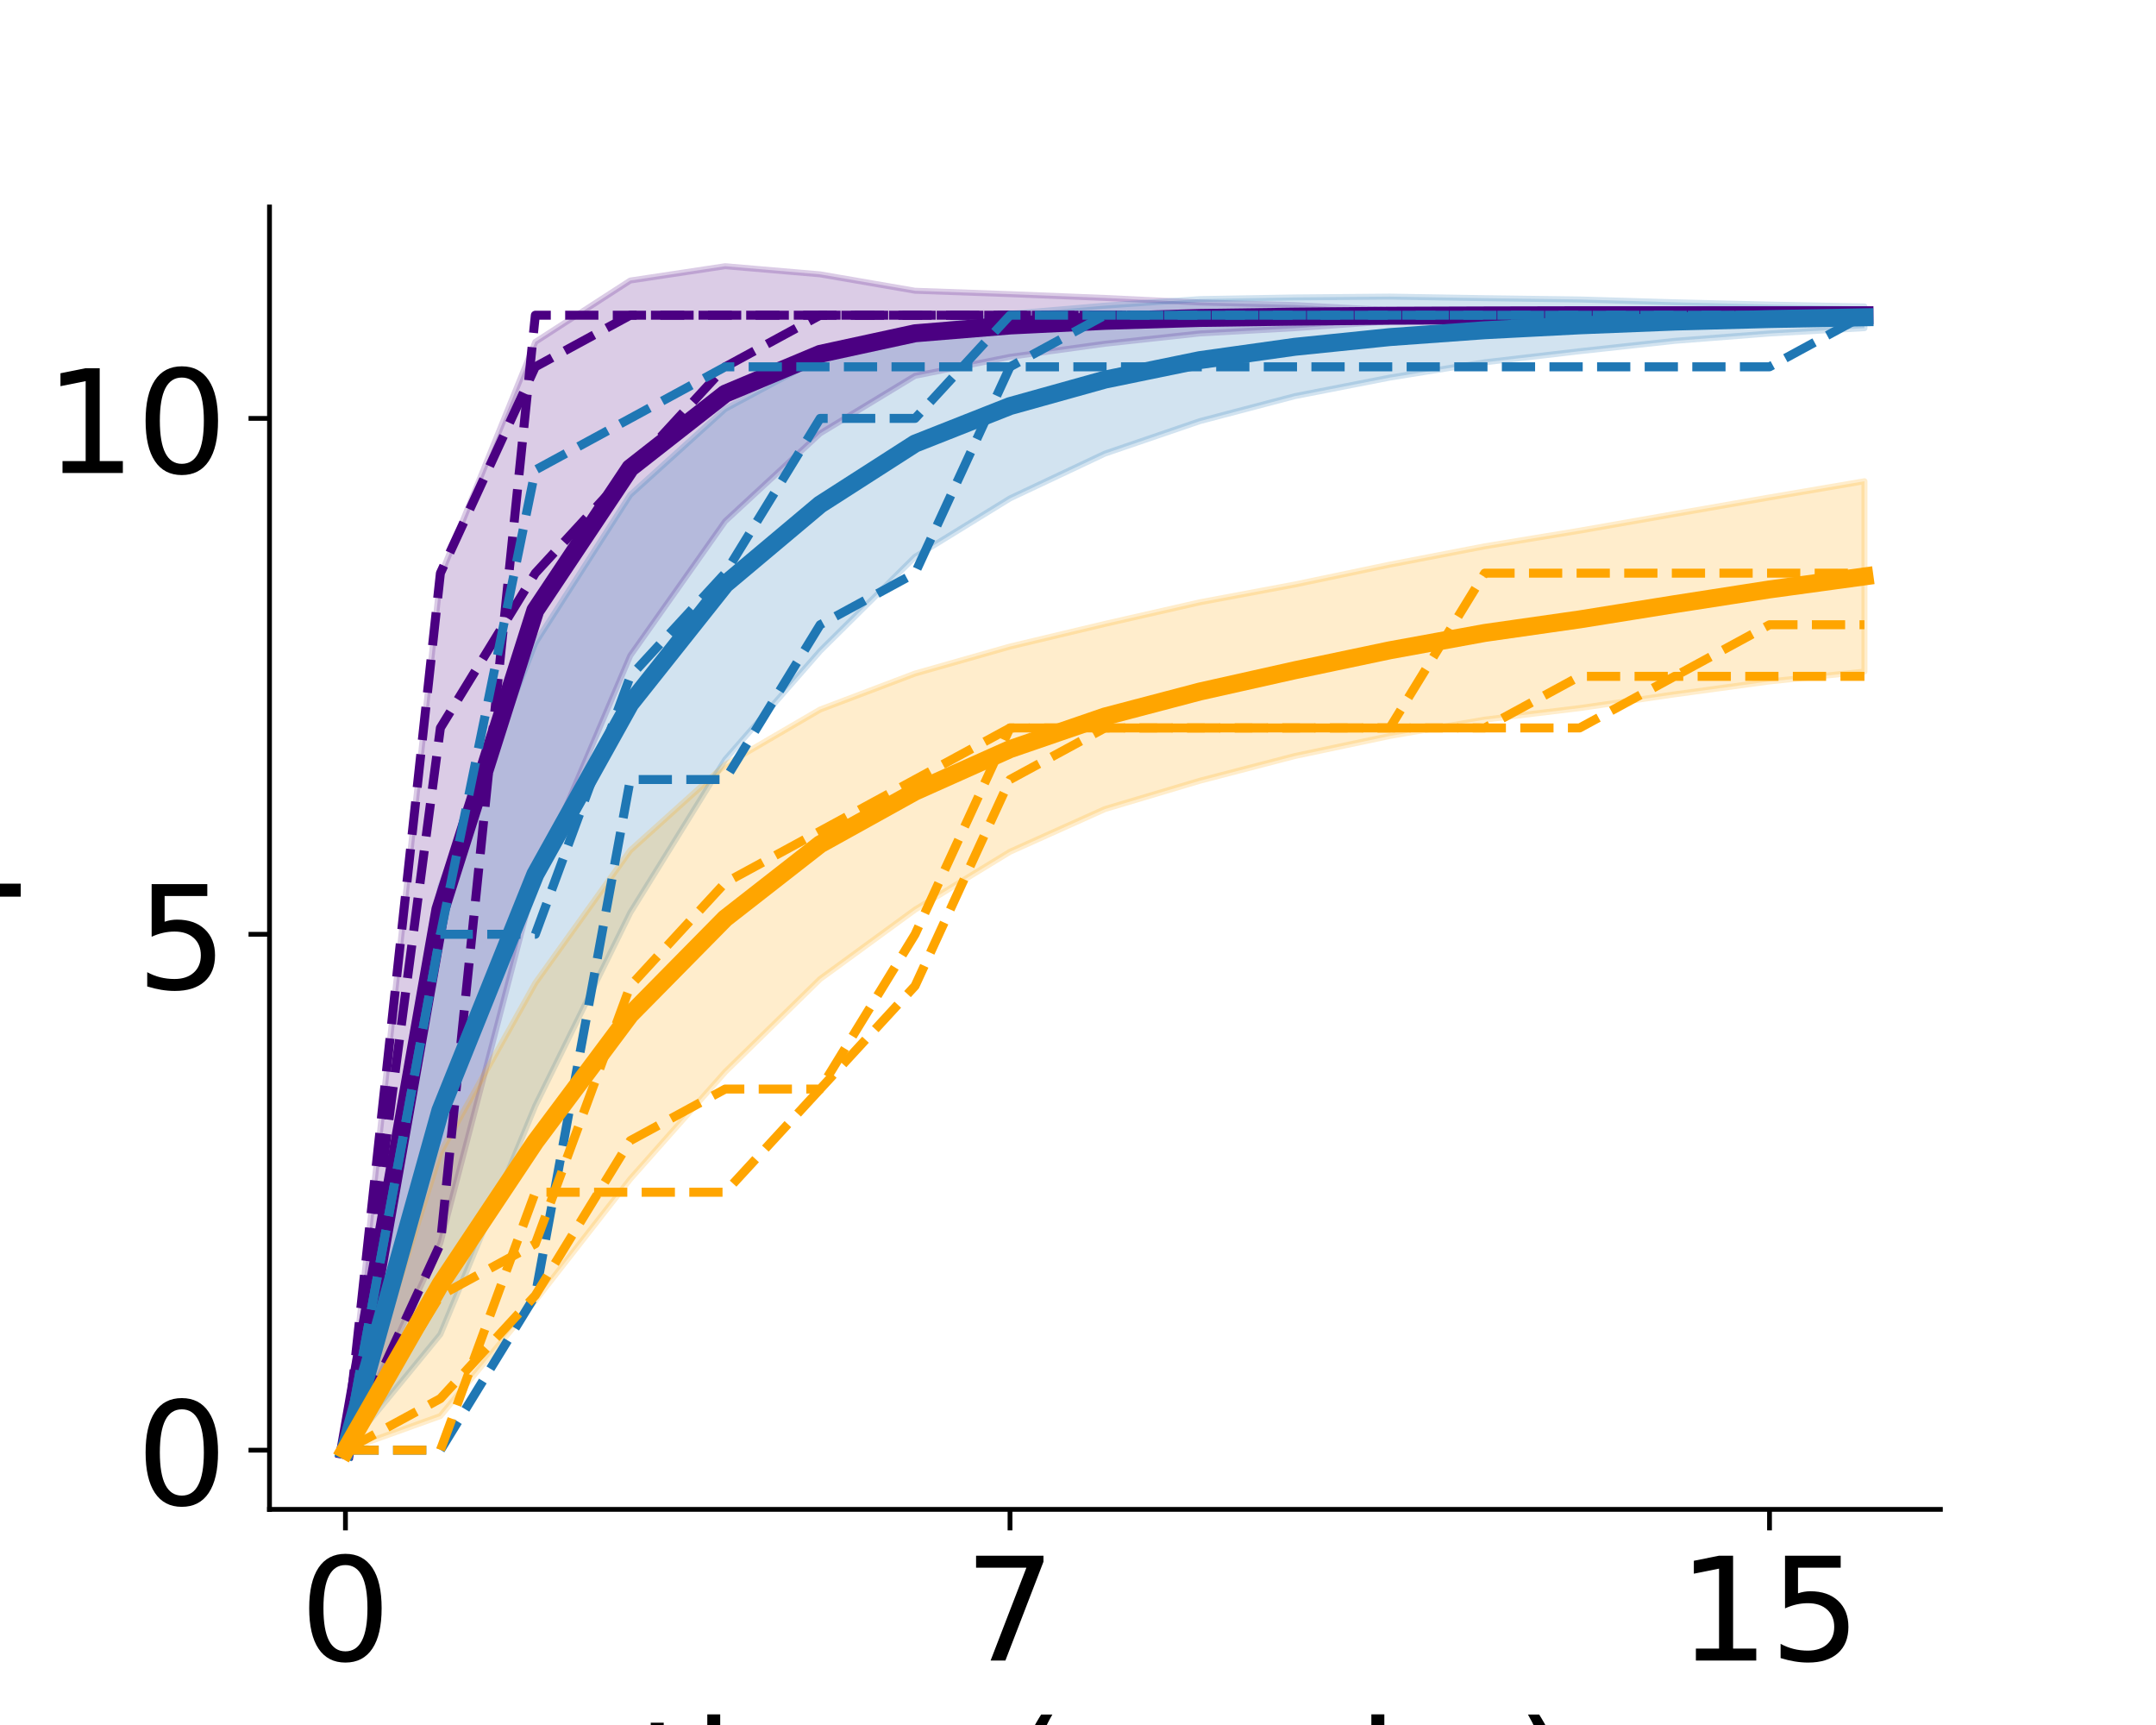
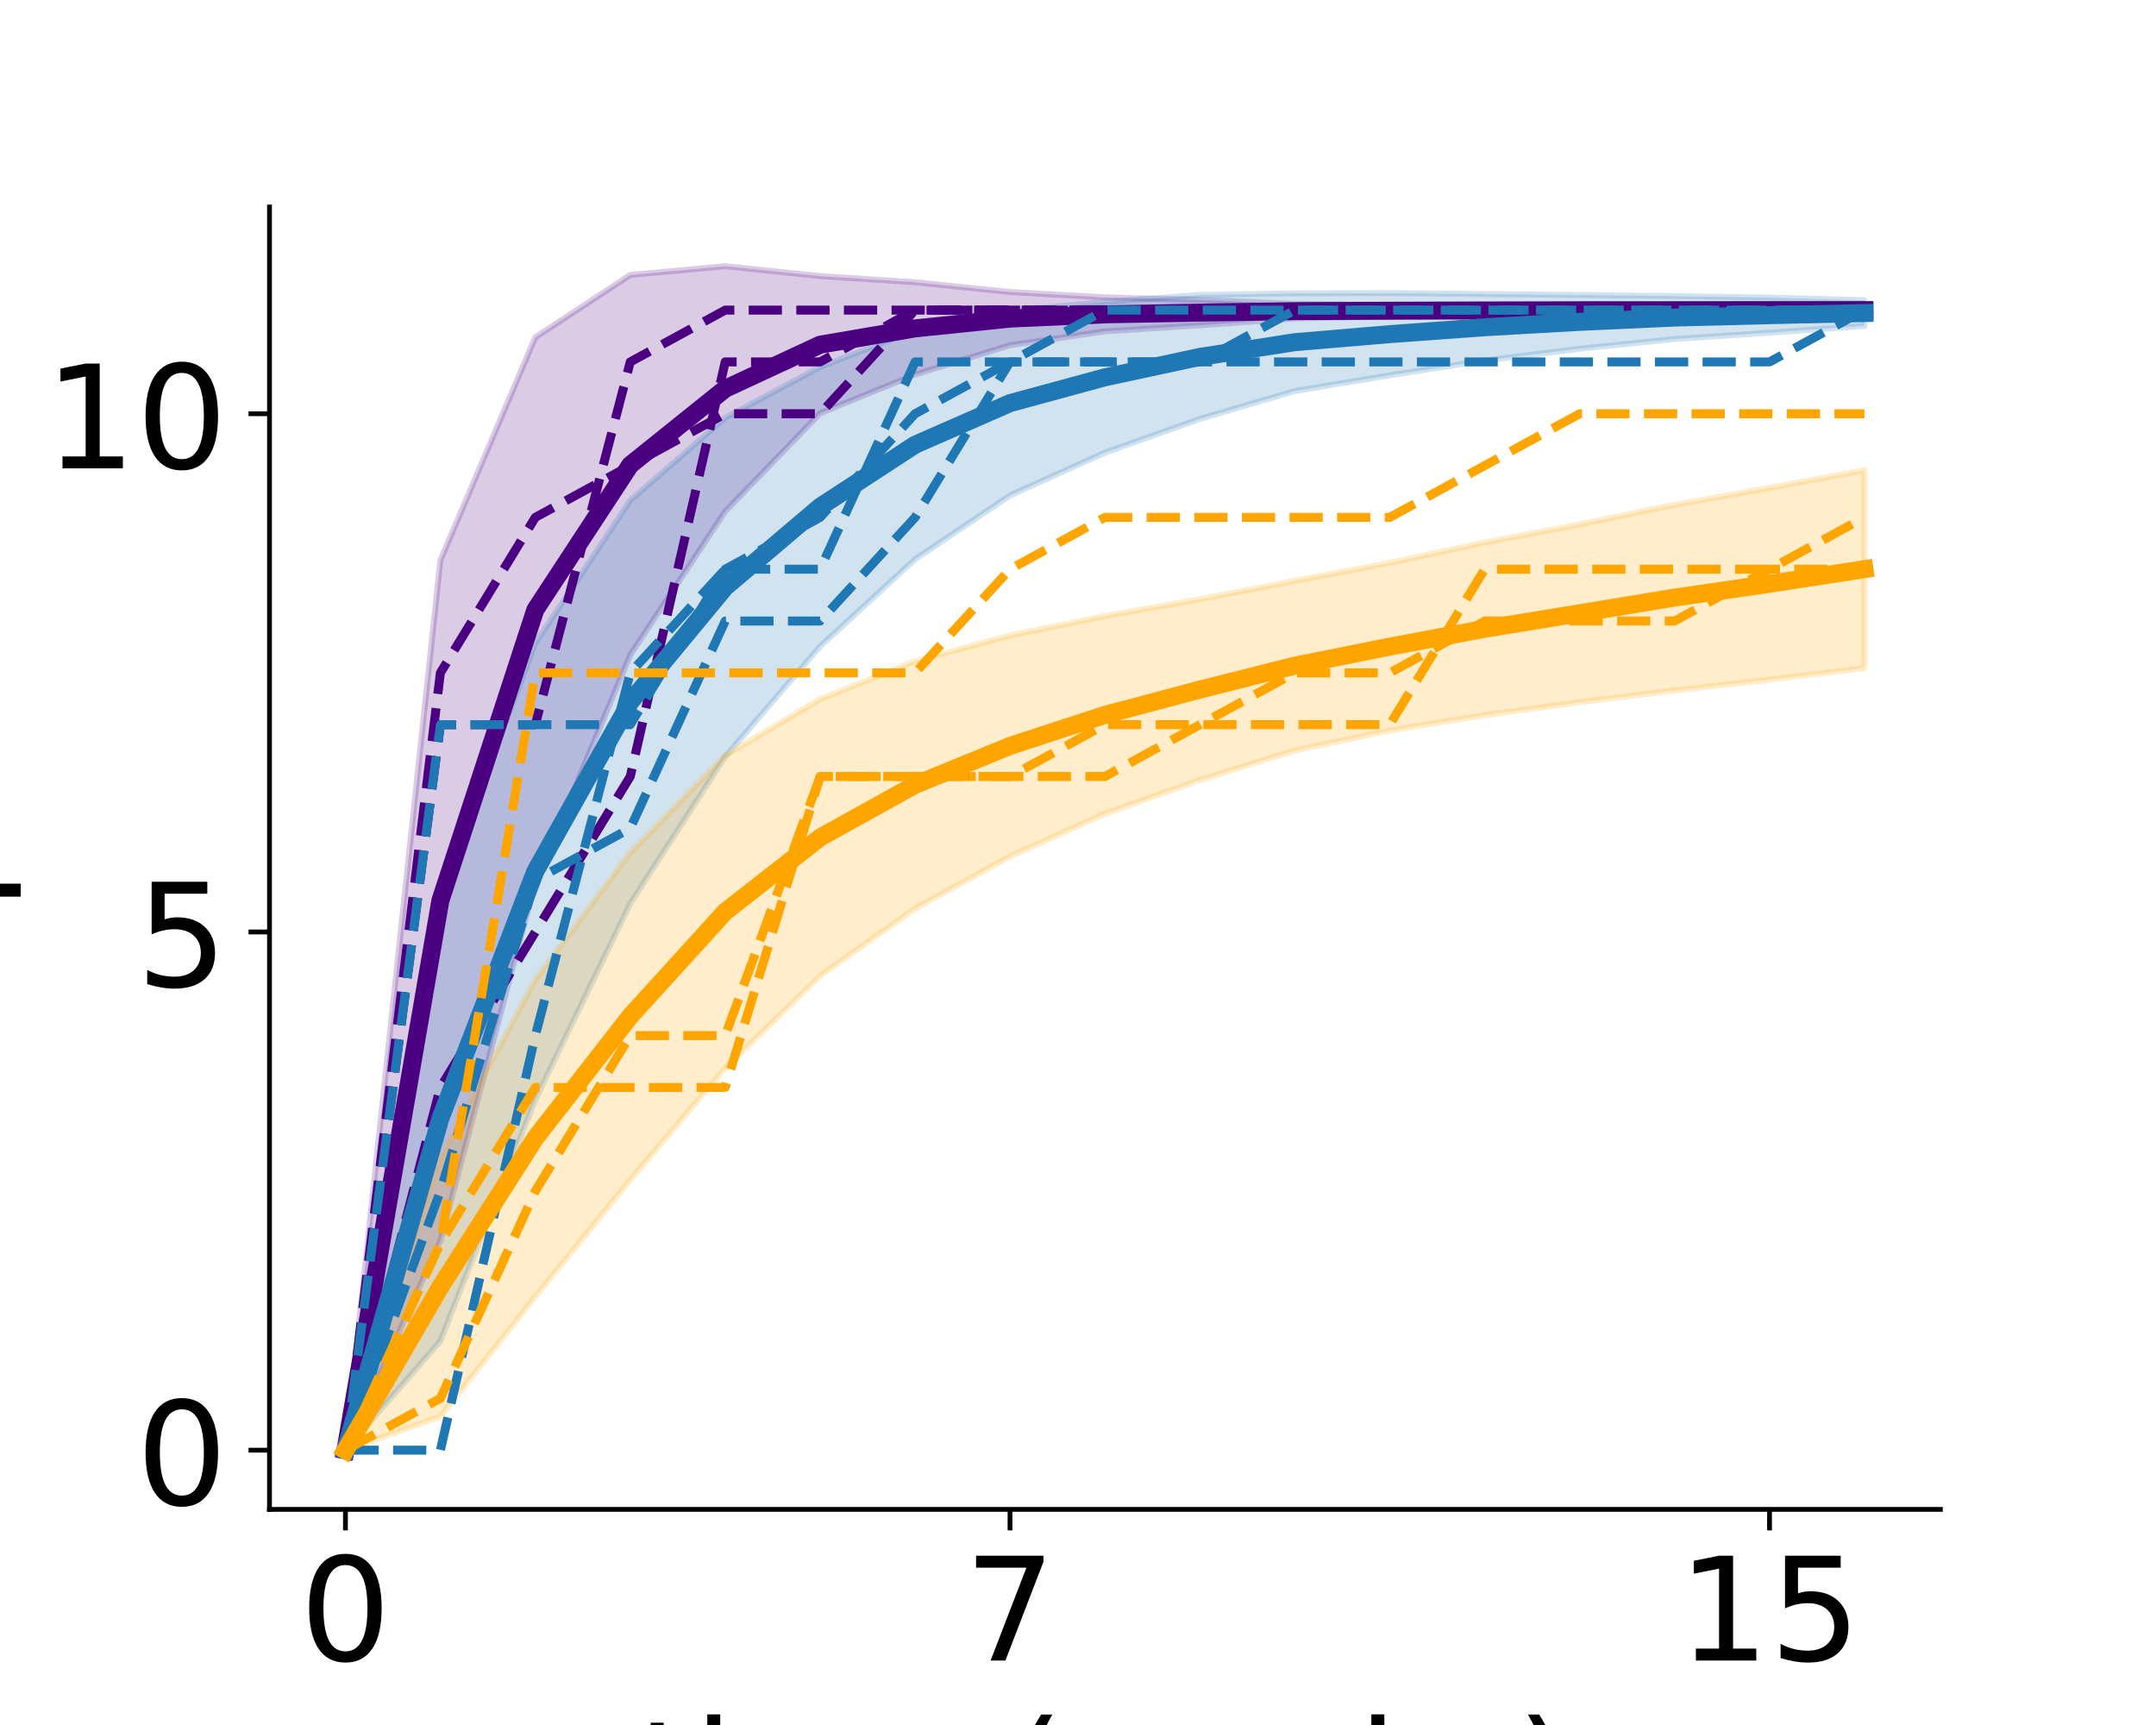
<svg xmlns="http://www.w3.org/2000/svg" xmlns:xlink="http://www.w3.org/1999/xlink" width="360pt" height="288pt" viewBox="0 0 360 288" version="1.1">
  <defs>
    <style type="text/css">*{stroke-linejoin: round; stroke-linecap: butt}</style>
  </defs>
  <g id="figure_1">
    <g id="patch_1">
      <path d="M 0 288  L 360 288  L 360 0  L 0 0  z " style="fill: #ffffff" />
    </g>
    <g id="axes_1">
      <g id="patch_2">
        <path d="M 45 252  L 324 252  L 324 34.56  L 45 34.56  z " style="fill: #ffffff" />
      </g>
      <g id="PolyCollection_1">
        <defs>
-           <path id="me8c3acb0f6" d="M 57.682 -45.884  L 57.682 -45.884  L 73.534 -80.457  L 89.386 -141.264  L 105.239 -178.537  L 121.091 -200.985  L 136.943 -215.643  L 152.795 -225.256  L 168.648 -228.422  L 184.5 -230.608  L 200.352 -232.328  L 216.205 -233.207  L 232.057 -234.345  L 247.909 -234.793  L 263.761 -235.371  L 279.614 -235.371  L 295.466 -235.371  L 311.318 -235.371  L 311.318 -235.371  L 311.318 -235.371  L 295.466 -235.371  L 279.614 -235.371  L 263.761 -235.371  L 247.909 -235.88  L 232.057 -236.224  L 216.205 -237.07  L 200.352 -237.501  L 184.5 -238.256  L 168.648 -238.892  L 152.795 -239.456  L 136.943 -242.196  L 121.091 -243.556  L 105.239 -241.164  L 89.386 -230.91  L 73.534 -191.823  L 57.682 -45.884  z " style="stroke: #4b0082; stroke-opacity: 0.2" />
+           <path id="m239638a003" d="M 57.682 -45.884  L 57.682 -45.884  L 73.534 -80.853  L 89.386 -140.708  L 105.239 -178.657  L 121.091 -202.631  L 136.943 -219.011  L 152.795 -225.471  L 168.648 -230.37  L 184.5 -232.684  L 200.352 -233.698  L 216.205 -234.843  L 232.057 -235.181  L 247.909 -235.445  L 263.761 -235.728  L 279.614 -235.823  L 295.466 -236.227  L 311.318 -236.227  L 311.318 -236.227  L 311.318 -236.227  L 295.466 -236.227  L 279.614 -236.597  L 263.761 -236.675  L 247.909 -236.888  L 232.057 -237.066  L 216.205 -237.266  L 200.352 -237.926  L 184.5 -238.352  L 168.648 -239.246  L 152.795 -240.875  L 136.943 -241.902  L 121.091 -243.556  L 105.239 -242.094  L 89.386 -231.678  L 73.534 -194.44  L 57.682 -45.884  z " style="stroke: #4b0082; stroke-opacity: 0.2" />
        </defs>
-         <g clip-path="url(#p6ff074e3c8)">
-           <use xlink:href="#me8c3acb0f6" x="0" y="288" style="fill: #4b0082; fill-opacity: 0.2; stroke: #4b0082; stroke-opacity: 0.2" />
+         <g clip-path="url(#pbe0caa7593)">
+           <use xlink:href="#m239638a003" x="0" y="288" style="fill: #4b0082; fill-opacity: 0.2; stroke: #4b0082; stroke-opacity: 0.2" />
        </g>
      </g>
      <g id="PolyCollection_2">
        <defs>
-           <path id="mf2c4186b69" d="M 57.682 -45.884  L 57.682 -45.884  L 73.534 -65.229  L 89.386 -103.398  L 105.239 -135.62  L 121.091 -161.184  L 136.943 -179.315  L 152.795 -195.036  L 168.648 -204.791  L 184.5 -212.27  L 200.352 -217.69  L 216.205 -221.859  L 232.057 -224.958  L 247.909 -227.511  L 263.761 -229.363  L 279.614 -231.09  L 295.466 -232.32  L 311.318 -233.212  L 311.318 -236.841  L 311.318 -236.841  L 295.466 -237.147  L 279.614 -237.533  L 263.761 -238.003  L 247.909 -238.218  L 232.057 -238.48  L 216.205 -238.341  L 200.352 -238.065  L 184.5 -236.973  L 168.648 -235.615  L 152.795 -232.847  L 136.943 -228.224  L 121.091 -219.724  L 105.239 -205.374  L 89.386 -180.647  L 73.534 -139.973  L 57.682 -45.884  z " style="stroke: #1f77b4; stroke-opacity: 0.2" />
+           <path id="mb3d4b69738" d="M 57.682 -45.884  L 57.682 -45.884  L 73.534 -64.114  L 89.386 -104.433  L 105.239 -137.141  L 121.091 -161.67  L 136.943 -180.081  L 152.795 -194.624  L 168.648 -205.285  L 184.5 -212.442  L 200.352 -218.063  L 216.205 -222.719  L 232.057 -225.353  L 247.909 -227.814  L 263.761 -229.772  L 279.614 -231.401  L 295.466 -232.453  L 311.318 -233.584  L 311.318 -237.884  L 311.318 -237.884  L 295.466 -238.306  L 279.614 -238.562  L 263.761 -238.755  L 247.909 -238.913  L 232.057 -239.073  L 216.205 -239.024  L 200.352 -238.767  L 184.5 -237.57  L 168.648 -236.109  L 152.795 -232.875  L 136.943 -226.723  L 121.091 -218.243  L 105.239 -204.444  L 89.386 -180.603  L 73.534 -138.433  L 57.682 -45.884  z " style="stroke: #1f77b4; stroke-opacity: 0.2" />
        </defs>
-         <g clip-path="url(#p6ff074e3c8)">
-           <use xlink:href="#mf2c4186b69" x="0" y="288" style="fill: #1f77b4; fill-opacity: 0.2; stroke: #1f77b4; stroke-opacity: 0.2" />
+         <g clip-path="url(#pbe0caa7593)">
+           <use xlink:href="#mb3d4b69738" x="0" y="288" style="fill: #1f77b4; fill-opacity: 0.2; stroke: #1f77b4; stroke-opacity: 0.2" />
        </g>
      </g>
      <g id="PolyCollection_3">
        <defs>
-           <path id="m700ca92589" d="M 57.682 -45.884  L 57.682 -45.884  L 73.534 -51.583  L 89.386 -70.865  L 105.239 -91.156  L 121.091 -109.037  L 136.943 -124.551  L 152.795 -136.127  L 168.648 -145.795  L 184.5 -152.921  L 200.352 -157.65  L 216.205 -161.776  L 232.057 -165.125  L 247.909 -167.855  L 263.761 -169.777  L 279.614 -172.073  L 295.466 -174.234  L 311.318 -175.87  L 311.318 -207.656  L 311.318 -207.656  L 295.466 -204.951  L 279.614 -202.186  L 263.761 -199.4  L 247.909 -196.791  L 232.057 -193.733  L 216.205 -190.416  L 200.352 -187.445  L 184.5 -183.836  L 168.648 -180.058  L 152.795 -175.549  L 136.943 -169.537  L 121.091 -160.297  L 105.239 -146.017  L 89.386 -123.88  L 73.534 -95.549  L 57.682 -45.884  z " style="stroke: #ffa500; stroke-opacity: 0.2" />
+           <path id="mf7a6bb5673" d="M 57.682 -45.884  L 57.682 -45.884  L 73.534 -51.489  L 89.386 -71.532  L 105.239 -91.014  L 121.091 -109.67  L 136.943 -125.084  L 152.795 -136.315  L 168.648 -145.017  L 184.5 -152.146  L 200.352 -157.777  L 216.205 -162.703  L 232.057 -166.042  L 247.909 -168.598  L 263.761 -170.769  L 279.614 -172.721  L 295.466 -174.531  L 311.318 -176.453  L 311.318 -209.499  L 311.318 -209.499  L 295.466 -206.541  L 279.614 -203.731  L 263.761 -200.457  L 247.909 -197.437  L 232.057 -194.04  L 216.205 -191.029  L 200.352 -187.961  L 184.5 -185.147  L 168.648 -181.911  L 152.795 -177.618  L 136.943 -171.268  L 121.091 -161.886  L 105.239 -145.674  L 89.386 -124.457  L 73.534 -94.821  L 57.682 -45.884  z " style="stroke: #ffa500; stroke-opacity: 0.2" />
        </defs>
-         <g clip-path="url(#p6ff074e3c8)">
-           <use xlink:href="#m700ca92589" x="0" y="288" style="fill: #ffa500; fill-opacity: 0.2; stroke: #ffa500; stroke-opacity: 0.2" />
+         <g clip-path="url(#pbe0caa7593)">
+           <use xlink:href="#mf7a6bb5673" x="0" y="288" style="fill: #ffa500; fill-opacity: 0.2; stroke: #ffa500; stroke-opacity: 0.2" />
        </g>
      </g>
      <g id="matplotlib.axis_1">
        <g id="xtick_1">
          <g id="line2d_1">
            <defs>
-               <path id="md3dc57d250" d="M 0 0  L 0 3.5  " style="stroke: #000000; stroke-width: 0.8" />
-             </defs>
-             <g>
-               <use xlink:href="#md3dc57d250" x="57.682" y="252" style="stroke: #000000; stroke-width: 0.8" />
+               <path id="mc10cfa52b9" d="M 0 0  L 0 3.5  " style="stroke: #000000; stroke-width: 0.8" />
+             </defs>
+             <g>
+               <use xlink:href="#mc10cfa52b9" x="57.682" y="252" style="stroke: #000000; stroke-width: 0.8" />
            </g>
          </g>
          <g id="text_1">
            <g transform="translate(50.04682 277.2362) scale(0.24 -0.24)">
              <defs>
                <path id="DejaVuSans-30" d="M 2034 4250  Q 1547 4250 1301 3770  Q 1056 3291 1056 2328  Q 1056 1369 1301 889  Q 1547 409 2034 409  Q 2525 409 2770 889  Q 3016 1369 3016 2328  Q 3016 3291 2770 3770  Q 2525 4250 2034 4250  z M 2034 4750  Q 2819 4750 3233 4129  Q 3647 3509 3647 2328  Q 3647 1150 3233 529  Q 2819 -91 2034 -91  Q 1250 -91 836 529  Q 422 1150 422 2328  Q 422 3509 836 4129  Q 1250 4750 2034 4750  z " transform="scale(0.015625)" />
              </defs>
              <use xlink:href="#DejaVuSans-30" />
            </g>
          </g>
        </g>
        <g id="xtick_2">
          <g id="line2d_2">
            <g>
-               <use xlink:href="#md3dc57d250" x="168.648" y="252" style="stroke: #000000; stroke-width: 0.8" />
+               <use xlink:href="#mc10cfa52b9" x="168.648" y="252" style="stroke: #000000; stroke-width: 0.8" />
            </g>
          </g>
          <g id="text_2">
            <g transform="translate(161.0127 277.2362) scale(0.24 -0.24)">
              <defs>
                <path id="DejaVuSans-37" d="M 525 4666  L 3525 4666  L 3525 4397  L 1831 0  L 1172 0  L 2766 4134  L 525 4134  L 525 4666  z " transform="scale(0.015625)" />
              </defs>
              <use xlink:href="#DejaVuSans-37" />
            </g>
          </g>
        </g>
        <g id="xtick_3">
          <g id="line2d_3">
            <g>
-               <use xlink:href="#md3dc57d250" x="295.466" y="252" style="stroke: #000000; stroke-width: 0.8" />
+               <use xlink:href="#mc10cfa52b9" x="295.466" y="252" style="stroke: #000000; stroke-width: 0.8" />
            </g>
          </g>
          <g id="text_3">
            <g transform="translate(280.1959 277.2362) scale(0.24 -0.24)">
              <defs>
                <path id="DejaVuSans-31" d="M 794 531  L 1825 531  L 1825 4091  L 703 3866  L 703 4441  L 1819 4666  L 2450 4666  L 2450 531  L 3481 531  L 3481 0  L 794 0  L 794 531  z " transform="scale(0.015625)" />
                <path id="DejaVuSans-35" d="M 691 4666  L 3169 4666  L 3169 4134  L 1269 4134  L 1269 2991  Q 1406 3038 1543 3061  Q 1681 3084 1819 3084  Q 2600 3084 3056 2656  Q 3513 2228 3513 1497  Q 3513 744 3044 326  Q 2575 -91 1722 -91  Q 1428 -91 1123 -41  Q 819 9 494 109  L 494 744  Q 775 591 1075 516  Q 1375 441 1709 441  Q 2250 441 2565 725  Q 2881 1009 2881 1497  Q 2881 1984 2565 2268  Q 2250 2553 1709 2553  Q 1456 2553 1204 2497  Q 953 2441 691 2322  L 691 4666  z " transform="scale(0.015625)" />
              </defs>
              <use xlink:href="#DejaVuSans-31" />
              <use xlink:href="#DejaVuSans-35" x="63.623" />
            </g>
          </g>
        </g>
        <g id="text_4">
          <g transform="translate(106.4306 304.4638) scale(0.24 -0.24)">
            <defs>
              <path id="DejaVuSans-74" d="M 1172 4494  L 1172 3500  L 2356 3500  L 2356 3053  L 1172 3053  L 1172 1153  Q 1172 725 1289 603  Q 1406 481 1766 481  L 2356 481  L 2356 0  L 1766 0  Q 1100 0 847 248  Q 594 497 594 1153  L 594 3053  L 172 3053  L 172 3500  L 594 3500  L 594 4494  L 1172 4494  z " transform="scale(0.015625)" />
              <path id="DejaVuSans-69" d="M 603 3500  L 1178 3500  L 1178 0  L 603 0  L 603 3500  z M 603 4863  L 1178 4863  L 1178 4134  L 603 4134  L 603 4863  z " transform="scale(0.015625)" />
              <path id="DejaVuSans-6d" d="M 3328 2828  Q 3544 3216 3844 3400  Q 4144 3584 4550 3584  Q 5097 3584 5394 3201  Q 5691 2819 5691 2113  L 5691 0  L 5113 0  L 5113 2094  Q 5113 2597 4934 2840  Q 4756 3084 4391 3084  Q 3944 3084 3684 2787  Q 3425 2491 3425 1978  L 3425 0  L 2847 0  L 2847 2094  Q 2847 2600 2669 2842  Q 2491 3084 2119 3084  Q 1678 3084 1418 2786  Q 1159 2488 1159 1978  L 1159 0  L 581 0  L 581 3500  L 1159 3500  L 1159 2956  Q 1356 3278 1631 3431  Q 1906 3584 2284 3584  Q 2666 3584 2933 3390  Q 3200 3197 3328 2828  z " transform="scale(0.015625)" />
              <path id="DejaVuSans-65" d="M 3597 1894  L 3597 1613  L 953 1613  Q 991 1019 1311 708  Q 1631 397 2203 397  Q 2534 397 2845 478  Q 3156 559 3463 722  L 3463 178  Q 3153 47 2828 -22  Q 2503 -91 2169 -91  Q 1331 -91 842 396  Q 353 884 353 1716  Q 353 2575 817 3079  Q 1281 3584 2069 3584  Q 2775 3584 3186 3129  Q 3597 2675 3597 1894  z M 3022 2063  Q 3016 2534 2758 2815  Q 2500 3097 2075 3097  Q 1594 3097 1305 2825  Q 1016 2553 972 2059  L 3022 2063  z " transform="scale(0.015625)" />
              <path id="DejaVuSans-20" transform="scale(0.015625)" />
              <path id="DejaVuSans-28" d="M 1984 4856  Q 1566 4138 1362 3434  Q 1159 2731 1159 2009  Q 1159 1288 1364 580  Q 1569 -128 1984 -844  L 1484 -844  Q 1016 -109 783 600  Q 550 1309 550 2009  Q 550 2706 781 3412  Q 1013 4119 1484 4856  L 1984 4856  z " transform="scale(0.015625)" />
              <path id="DejaVuSans-77" d="M 269 3500  L 844 3500  L 1563 769  L 2278 3500  L 2956 3500  L 3675 769  L 4391 3500  L 4966 3500  L 4050 0  L 3372 0  L 2619 2869  L 1863 0  L 1184 0  L 269 3500  z " transform="scale(0.015625)" />
              <path id="DejaVuSans-6b" d="M 581 4863  L 1159 4863  L 1159 1991  L 2875 3500  L 3609 3500  L 1753 1863  L 3688 0  L 2938 0  L 1159 1709  L 1159 0  L 581 0  L 581 4863  z " transform="scale(0.015625)" />
              <path id="DejaVuSans-73" d="M 2834 3397  L 2834 2853  Q 2591 2978 2328 3040  Q 2066 3103 1784 3103  Q 1356 3103 1142 2972  Q 928 2841 928 2578  Q 928 2378 1081 2264  Q 1234 2150 1697 2047  L 1894 2003  Q 2506 1872 2764 1633  Q 3022 1394 3022 966  Q 3022 478 2636 193  Q 2250 -91 1575 -91  Q 1294 -91 989 -36  Q 684 19 347 128  L 347 722  Q 666 556 975 473  Q 1284 391 1588 391  Q 1994 391 2212 530  Q 2431 669 2431 922  Q 2431 1156 2273 1281  Q 2116 1406 1581 1522  L 1381 1569  Q 847 1681 609 1914  Q 372 2147 372 2553  Q 372 3047 722 3315  Q 1072 3584 1716 3584  Q 2034 3584 2315 3537  Q 2597 3491 2834 3397  z " transform="scale(0.015625)" />
              <path id="DejaVuSans-29" d="M 513 4856  L 1013 4856  Q 1481 4119 1714 3412  Q 1947 2706 1947 2009  Q 1947 1309 1714 600  Q 1481 -109 1013 -844  L 513 -844  Q 928 -128 1133 580  Q 1338 1288 1338 2009  Q 1338 2731 1133 3434  Q 928 4138 513 4856  z " transform="scale(0.015625)" />
            </defs>
            <use xlink:href="#DejaVuSans-74" />
            <use xlink:href="#DejaVuSans-69" x="39.209" />
            <use xlink:href="#DejaVuSans-6d" x="66.992" />
            <use xlink:href="#DejaVuSans-65" x="164.404" />
            <use xlink:href="#DejaVuSans-20" x="225.928" />
            <use xlink:href="#DejaVuSans-28" x="257.715" />
            <use xlink:href="#DejaVuSans-77" x="296.729" />
            <use xlink:href="#DejaVuSans-65" x="378.516" />
            <use xlink:href="#DejaVuSans-65" x="440.039" />
            <use xlink:href="#DejaVuSans-6b" x="501.562" />
            <use xlink:href="#DejaVuSans-73" x="559.473" />
            <use xlink:href="#DejaVuSans-29" x="611.572" />
          </g>
        </g>
      </g>
      <g id="matplotlib.axis_2">
        <g id="ytick_1">
          <g id="line2d_4">
            <defs>
-               <path id="mfb17cdfeea" d="M 0 0  L -3.5 0  " style="stroke: #000000; stroke-width: 0.8" />
-             </defs>
-             <g>
-               <use xlink:href="#mfb17cdfeea" x="45" y="242.116" style="stroke: #000000; stroke-width: 0.8" />
+               <path id="mc67d25185f" d="M 0 0  L -3.5 0  " style="stroke: #000000; stroke-width: 0.8" />
+             </defs>
+             <g>
+               <use xlink:href="#mc67d25185f" x="45" y="242.116" style="stroke: #000000; stroke-width: 0.8" />
            </g>
          </g>
          <g id="text_5">
            <g transform="translate(22.73 251.2345) scale(0.24 -0.24)">
              <use xlink:href="#DejaVuSans-30" />
            </g>
          </g>
        </g>
        <g id="ytick_2">
          <g id="line2d_5">
            <g>
-               <use xlink:href="#mfb17cdfeea" x="45" y="155.986" style="stroke: #000000; stroke-width: 0.8" />
+               <use xlink:href="#mc67d25185f" x="45" y="155.597" style="stroke: #000000; stroke-width: 0.8" />
            </g>
          </g>
          <g id="text_6">
-             <g transform="translate(22.73 165.1039) scale(0.24 -0.24)">
+             <g transform="translate(22.73 164.7146) scale(0.24 -0.24)">
              <use xlink:href="#DejaVuSans-35" />
            </g>
          </g>
        </g>
        <g id="ytick_3">
          <g id="line2d_6">
            <g>
-               <use xlink:href="#mfb17cdfeea" x="45" y="69.855" style="stroke: #000000; stroke-width: 0.8" />
+               <use xlink:href="#mc67d25185f" x="45" y="69.077" style="stroke: #000000; stroke-width: 0.8" />
            </g>
          </g>
          <g id="text_7">
-             <g transform="translate(7.46 78.97328) scale(0.24 -0.24)">
+             <g transform="translate(7.46 78.19479) scale(0.24 -0.24)">
              <use xlink:href="#DejaVuSans-31" />
              <use xlink:href="#DejaVuSans-30" x="63.623" />
            </g>
          </g>
        </g>
        <g id="text_8">
          <g transform="translate(-28.406 236.5462) rotate(-90) scale(0.24 -0.24)">
            <defs>
              <path id="DejaVuSans-72" d="M 2631 2963  Q 2534 3019 2420 3045  Q 2306 3072 2169 3072  Q 1681 3072 1420 2755  Q 1159 2438 1159 1844  L 1159 0  L 581 0  L 581 3500  L 1159 3500  L 1159 2956  Q 1341 3275 1631 3429  Q 1922 3584 2338 3584  Q 2397 3584 2469 3576  Q 2541 3569 2628 3553  L 2631 2963  z " transform="scale(0.015625)" />
              <path id="DejaVuSans-61" d="M 2194 1759  Q 1497 1759 1228 1600  Q 959 1441 959 1056  Q 959 750 1161 570  Q 1363 391 1709 391  Q 2188 391 2477 730  Q 2766 1069 2766 1631  L 2766 1759  L 2194 1759  z M 3341 1997  L 3341 0  L 2766 0  L 2766 531  Q 2569 213 2275 61  Q 1981 -91 1556 -91  Q 1019 -91 701 211  Q 384 513 384 1019  Q 384 1609 779 1909  Q 1175 2209 1959 2209  L 2766 2209  L 2766 2266  Q 2766 2663 2505 2880  Q 2244 3097 1772 3097  Q 1472 3097 1187 3025  Q 903 2953 641 2809  L 641 3341  Q 956 3463 1253 3523  Q 1550 3584 1831 3584  Q 2591 3584 2966 3190  Q 3341 2797 3341 1997  z " transform="scale(0.015625)" />
              <path id="DejaVuSans-63" d="M 3122 3366  L 3122 2828  Q 2878 2963 2633 3030  Q 2388 3097 2138 3097  Q 1578 3097 1268 2742  Q 959 2388 959 1747  Q 959 1106 1268 751  Q 1578 397 2138 397  Q 2388 397 2633 464  Q 2878 531 3122 666  L 3122 134  Q 2881 22 2623 -34  Q 2366 -91 2075 -91  Q 1284 -91 818 406  Q 353 903 353 1747  Q 353 2603 823 3093  Q 1294 3584 2113 3584  Q 2378 3584 2631 3529  Q 2884 3475 3122 3366  z " transform="scale(0.015625)" />
              <path id="DejaVuSans-68" d="M 3513 2113  L 3513 0  L 2938 0  L 2938 2094  Q 2938 2591 2744 2837  Q 2550 3084 2163 3084  Q 1697 3084 1428 2787  Q 1159 2491 1159 1978  L 1159 0  L 581 0  L 581 4863  L 1159 4863  L 1159 2956  Q 1366 3272 1645 3428  Q 1925 3584 2291 3584  Q 2894 3584 3203 3211  Q 3513 2838 3513 2113  z " transform="scale(0.015625)" />
              <path id="DejaVuSans-6f" d="M 1959 3097  Q 1497 3097 1228 2736  Q 959 2375 959 1747  Q 959 1119 1226 758  Q 1494 397 1959 397  Q 2419 397 2687 759  Q 2956 1122 2956 1747  Q 2956 2369 2687 2733  Q 2419 3097 1959 3097  z M 1959 3584  Q 2709 3584 3137 3096  Q 3566 2609 3566 1747  Q 3566 888 3137 398  Q 2709 -91 1959 -91  Q 1206 -91 779 398  Q 353 888 353 1747  Q 353 2609 779 3096  Q 1206 3584 1959 3584  z " transform="scale(0.015625)" />
              <path id="DejaVuSans-75" d="M 544 1381  L 544 3500  L 1119 3500  L 1119 1403  Q 1119 906 1312 657  Q 1506 409 1894 409  Q 2359 409 2629 706  Q 2900 1003 2900 1516  L 2900 3500  L 3475 3500  L 3475 0  L 2900 0  L 2900 538  Q 2691 219 2414 64  Q 2138 -91 1772 -91  Q 1169 -91 856 284  Q 544 659 544 1381  z M 1991 3584  L 1991 3584  z " transform="scale(0.015625)" />
            </defs>
            <use xlink:href="#DejaVuSans-72" />
            <use xlink:href="#DejaVuSans-65" x="38.863" />
            <use xlink:href="#DejaVuSans-73" x="100.387" />
            <use xlink:href="#DejaVuSans-65" x="152.486" />
            <use xlink:href="#DejaVuSans-61" x="214.01" />
            <use xlink:href="#DejaVuSans-72" x="275.289" />
            <use xlink:href="#DejaVuSans-63" x="314.152" />
            <use xlink:href="#DejaVuSans-68" x="369.133" />
            <use xlink:href="#DejaVuSans-20" x="432.512" />
            <use xlink:href="#DejaVuSans-68" x="464.299" />
            <use xlink:href="#DejaVuSans-6f" x="527.678" />
            <use xlink:href="#DejaVuSans-75" x="588.859" />
            <use xlink:href="#DejaVuSans-72" x="652.238" />
            <use xlink:href="#DejaVuSans-73" x="693.352" />
            <use xlink:href="#DejaVuSans-20" x="745.451" />
          </g>
          <g transform="translate(-1.53125 210.765) rotate(-90) scale(0.24 -0.24)">
            <defs>
              <path id="DejaVuSans-70" d="M 1159 525  L 1159 -1331  L 581 -1331  L 581 3500  L 1159 3500  L 1159 2969  Q 1341 3281 1617 3432  Q 1894 3584 2278 3584  Q 2916 3584 3314 3078  Q 3713 2572 3713 1747  Q 3713 922 3314 415  Q 2916 -91 2278 -91  Q 1894 -91 1617 61  Q 1341 213 1159 525  z M 3116 1747  Q 3116 2381 2855 2742  Q 2594 3103 2138 3103  Q 1681 3103 1420 2742  Q 1159 2381 1159 1747  Q 1159 1113 1420 752  Q 1681 391 2138 391  Q 2594 391 2855 752  Q 3116 1113 3116 1747  z " transform="scale(0.015625)" />
              <path id="DejaVuSans-6c" d="M 603 4863  L 1178 4863  L 1178 0  L 603 0  L 603 4863  z " transform="scale(0.015625)" />
              <path id="DejaVuSans-64" d="M 2906 2969  L 2906 4863  L 3481 4863  L 3481 0  L 2906 0  L 2906 525  Q 2725 213 2448 61  Q 2172 -91 1784 -91  Q 1150 -91 751 415  Q 353 922 353 1747  Q 353 2572 751 3078  Q 1150 3584 1784 3584  Q 2172 3584 2448 3432  Q 2725 3281 2906 2969  z M 947 1747  Q 947 1113 1208 752  Q 1469 391 1925 391  Q 2381 391 2643 752  Q 2906 1113 2906 1747  Q 2906 2381 2643 2742  Q 2381 3103 1925 3103  Q 1469 3103 1208 2742  Q 947 2381 947 1747  z " transform="scale(0.015625)" />
            </defs>
            <use xlink:href="#DejaVuSans-20" />
            <use xlink:href="#DejaVuSans-63" x="31.787" />
            <use xlink:href="#DejaVuSans-6f" x="86.768" />
            <use xlink:href="#DejaVuSans-6d" x="147.949" />
            <use xlink:href="#DejaVuSans-70" x="245.361" />
            <use xlink:href="#DejaVuSans-6c" x="308.838" />
            <use xlink:href="#DejaVuSans-65" x="336.621" />
            <use xlink:href="#DejaVuSans-74" x="398.145" />
            <use xlink:href="#DejaVuSans-65" x="437.354" />
            <use xlink:href="#DejaVuSans-64" x="498.877" />
          </g>
        </g>
      </g>
      <g id="line2d_7">
-         <path d="M 57.682 242.116  L 73.534 151.86  L 89.386 101.913  L 105.239 78.15  L 121.091 65.73  L 136.943 59.08  L 152.795 55.644  L 168.648 54.343  L 184.5 53.568  L 200.352 53.086  L 216.205 52.862  L 232.057 52.715  L 247.909 52.663  L 263.761 52.629  L 279.614 52.629  L 295.466 52.629  L 311.318 52.629  " clip-path="url(#p6ff074e3c8)" style="fill: none; stroke: #4b0082; stroke-width: 3; stroke-linecap: square" />
+         <path d="M 57.682 242.116  L 73.534 150.353  L 89.386 101.807  L 105.239 77.625  L 121.091 64.906  L 136.943 57.544  L 152.795 54.827  L 168.648 53.192  L 184.5 52.482  L 200.352 52.188  L 216.205 51.946  L 232.057 51.877  L 247.909 51.833  L 263.761 51.799  L 279.614 51.79  L 295.466 51.773  L 311.318 51.773  " clip-path="url(#pbe0caa7593)" style="fill: none; stroke: #4b0082; stroke-width: 3; stroke-linecap: square" />
      </g>
      <g id="line2d_8">
-         <path d="M 57.682 242.116  L 73.534 121.534  L 89.386 95.694  L 105.239 78.468  L 121.091 61.242  L 136.943 52.629  L 152.795 52.629  L 168.648 52.629  L 184.5 52.629  L 200.352 52.629  L 216.205 52.629  L 232.057 52.629  L 247.909 52.629  L 263.761 52.629  L 279.614 52.629  L 295.466 52.629  L 311.318 52.629  " clip-path="url(#p6ff074e3c8)" style="fill: none; stroke-dasharray: 5.55,2.4; stroke-dashoffset: 0; stroke: #4b0082; stroke-width: 1.5" />
+         <path d="M 57.682 242.116  L 73.534 120.989  L 89.386 120.989  L 105.239 60.425  L 121.091 51.773  L 136.943 51.773  L 152.795 51.773  L 168.648 51.773  L 184.5 51.773  L 200.352 51.773  L 216.205 51.773  L 232.057 51.773  L 247.909 51.773  L 263.761 51.773  L 279.614 51.773  L 295.466 51.773  L 311.318 51.773  " clip-path="url(#pbe0caa7593)" style="fill: none; stroke-dasharray: 5.55,2.4; stroke-dashoffset: 0; stroke: #4b0082; stroke-width: 1.5" />
      </g>
      <g id="line2d_9">
-         <path d="M 57.682 242.116  L 73.534 95.694  L 89.386 61.242  L 105.239 52.629  L 121.091 52.629  L 136.943 52.629  L 152.795 52.629  L 168.648 52.629  L 184.5 52.629  L 200.352 52.629  L 216.205 52.629  L 232.057 52.629  L 247.909 52.629  L 263.761 52.629  L 279.614 52.629  L 295.466 52.629  L 311.318 52.629  " clip-path="url(#p6ff074e3c8)" style="fill: none; stroke-dasharray: 5.55,2.4; stroke-dashoffset: 0; stroke: #4b0082; stroke-width: 1.5" />
+         <path d="M 57.682 242.116  L 73.534 181.552  L 89.386 155.597  L 105.239 129.641  L 121.091 60.425  L 136.943 60.425  L 152.795 51.773  L 168.648 51.773  L 184.5 51.773  L 200.352 51.773  L 216.205 51.773  L 232.057 51.773  L 247.909 51.773  L 263.761 51.773  L 279.614 51.773  L 295.466 51.773  L 311.318 51.773  " clip-path="url(#pbe0caa7593)" style="fill: none; stroke-dasharray: 5.55,2.4; stroke-dashoffset: 0; stroke: #4b0082; stroke-width: 1.5" />
      </g>
      <g id="line2d_10">
-         <path d="M 57.682 242.116  L 73.534 207.664  L 89.386 52.629  L 105.239 52.629  L 121.091 52.629  L 136.943 52.629  L 152.795 52.629  L 168.648 52.629  L 184.5 52.629  L 200.352 52.629  L 216.205 52.629  L 232.057 52.629  L 247.909 52.629  L 263.761 52.629  L 279.614 52.629  L 295.466 52.629  L 311.318 52.629  " clip-path="url(#p6ff074e3c8)" style="fill: none; stroke-dasharray: 5.55,2.4; stroke-dashoffset: 0; stroke: #4b0082; stroke-width: 1.5" />
+         <path d="M 57.682 242.116  L 73.534 112.337  L 89.386 86.381  L 105.239 77.729  L 121.091 69.077  L 136.943 69.077  L 152.795 51.773  L 168.648 51.773  L 184.5 51.773  L 200.352 51.773  L 216.205 51.773  L 232.057 51.773  L 247.909 51.773  L 263.761 51.773  L 279.614 51.773  L 295.466 51.773  L 311.318 51.773  " clip-path="url(#pbe0caa7593)" style="fill: none; stroke-dasharray: 5.55,2.4; stroke-dashoffset: 0; stroke: #4b0082; stroke-width: 1.5" />
      </g>
      <g id="line2d_11">
-         <path d="M 57.682 242.116  L 73.534 185.399  L 89.386 145.977  L 105.239 117.503  L 121.091 97.546  L 136.943 84.23  L 152.795 74.058  L 168.648 67.797  L 184.5 63.378  L 200.352 60.122  L 216.205 57.9  L 232.057 56.281  L 247.909 55.135  L 263.761 54.317  L 279.614 53.688  L 295.466 53.266  L 311.318 52.974  " clip-path="url(#p6ff074e3c8)" style="fill: none; stroke: #1f77b4; stroke-width: 3; stroke-linecap: square" />
+         <path d="M 57.682 242.116  L 73.534 186.726  L 89.386 145.482  L 105.239 117.208  L 121.091 98.044  L 136.943 84.598  L 152.795 74.251  L 168.648 67.303  L 184.5 62.994  L 200.352 59.585  L 216.205 57.128  L 232.057 55.787  L 247.909 54.636  L 263.761 53.737  L 279.614 53.019  L 295.466 52.621  L 311.318 52.266  " clip-path="url(#pbe0caa7593)" style="fill: none; stroke: #1f77b4; stroke-width: 3; stroke-linecap: square" />
      </g>
      <g id="line2d_12">
-         <path d="M 57.682 242.116  L 73.534 155.986  L 89.386 155.986  L 105.239 112.92  L 121.091 95.694  L 136.943 69.855  L 152.795 69.855  L 168.648 52.629  L 184.5 52.629  L 200.352 52.629  L 216.205 52.629  L 232.057 52.629  L 247.909 52.629  L 263.761 52.629  L 279.614 52.629  L 295.466 52.629  L 311.318 52.629  " clip-path="url(#p6ff074e3c8)" style="fill: none; stroke-dasharray: 5.55,2.4; stroke-dashoffset: 0; stroke: #1f77b4; stroke-width: 1.5" />
+         <path d="M 57.682 242.116  L 73.534 198.856  L 89.386 146.945  L 105.239 138.293  L 121.091 103.685  L 136.943 103.685  L 152.795 86.381  L 168.648 60.425  L 184.5 60.425  L 200.352 60.425  L 216.205 60.425  L 232.057 60.425  L 247.909 60.425  L 263.761 60.425  L 279.614 60.425  L 295.466 60.425  L 311.318 51.773  " clip-path="url(#pbe0caa7593)" style="fill: none; stroke-dasharray: 5.55,2.4; stroke-dashoffset: 0; stroke: #1f77b4; stroke-width: 1.5" />
      </g>
      <g id="line2d_13">
-         <path d="M 57.682 242.116  L 73.534 155.986  L 89.386 78.468  L 105.239 69.855  L 121.091 61.242  L 136.943 61.242  L 152.795 61.242  L 168.648 61.242  L 184.5 52.629  L 200.352 52.629  L 216.205 52.629  L 232.057 52.629  L 247.909 52.629  L 263.761 52.629  L 279.614 52.629  L 295.466 52.629  L 311.318 52.629  " clip-path="url(#p6ff074e3c8)" style="fill: none; stroke-dasharray: 5.55,2.4; stroke-dashoffset: 0; stroke: #1f77b4; stroke-width: 1.5" />
+         <path d="M 57.682 242.116  L 73.534 120.989  L 89.386 120.989  L 105.239 120.989  L 121.091 95.033  L 136.943 86.381  L 152.795 69.077  L 168.648 60.425  L 184.5 51.773  L 200.352 51.773  L 216.205 51.773  L 232.057 51.773  L 247.909 51.773  L 263.761 51.773  L 279.614 51.773  L 295.466 51.773  L 311.318 51.773  " clip-path="url(#pbe0caa7593)" style="fill: none; stroke-dasharray: 5.55,2.4; stroke-dashoffset: 0; stroke: #1f77b4; stroke-width: 1.5" />
      </g>
      <g id="line2d_14">
-         <path d="M 57.682 242.116  L 73.534 242.116  L 89.386 216.277  L 105.239 130.147  L 121.091 130.147  L 136.943 104.307  L 152.795 95.694  L 168.648 61.242  L 184.5 61.242  L 200.352 61.242  L 216.205 61.242  L 232.057 61.242  L 247.909 61.242  L 263.761 61.242  L 279.614 61.242  L 295.466 61.242  L 311.318 52.629  " clip-path="url(#p6ff074e3c8)" style="fill: none; stroke-dasharray: 5.55,2.4; stroke-dashoffset: 0; stroke: #1f77b4; stroke-width: 1.5" />
+         <path d="M 57.682 242.116  L 73.534 242.116  L 89.386 172.9  L 105.239 112.337  L 121.091 95.033  L 136.943 95.033  L 152.795 60.425  L 168.648 60.425  L 184.5 60.425  L 200.352 60.425  L 216.205 51.773  L 232.057 51.773  L 247.909 51.773  L 263.761 51.773  L 279.614 51.773  L 295.466 51.773  L 311.318 51.773  " clip-path="url(#pbe0caa7593)" style="fill: none; stroke-dasharray: 5.55,2.4; stroke-dashoffset: 0; stroke: #1f77b4; stroke-width: 1.5" />
      </g>
      <g id="line2d_15">
-         <path d="M 57.682 242.116  L 73.534 214.434  L 89.386 190.627  L 105.239 169.414  L 121.091 153.333  L 136.943 140.956  L 152.795 132.162  L 168.648 125.073  L 184.5 119.621  L 200.352 115.453  L 216.205 111.904  L 232.057 108.571  L 247.909 105.677  L 263.761 103.412  L 279.614 100.871  L 295.466 98.407  L 311.318 96.237  " clip-path="url(#p6ff074e3c8)" style="fill: none; stroke: #ffa500; stroke-width: 3; stroke-linecap: square" />
+         <path d="M 57.682 242.116  L 73.534 214.845  L 89.386 190.005  L 105.239 169.656  L 121.091 152.222  L 136.943 139.824  L 152.795 131.034  L 168.648 124.536  L 184.5 119.353  L 200.352 115.131  L 216.205 111.134  L 232.057 107.959  L 247.909 104.982  L 263.761 102.387  L 279.614 99.774  L 295.466 97.464  L 311.318 95.024  " clip-path="url(#pbe0caa7593)" style="fill: none; stroke: #ffa500; stroke-width: 3; stroke-linecap: square" />
      </g>
      <g id="line2d_16">
-         <path d="M 57.682 242.116  L 73.534 216.277  L 89.386 207.664  L 105.239 164.599  L 121.091 147.373  L 136.943 138.76  L 152.795 130.147  L 168.648 121.534  L 184.5 121.534  L 200.352 121.534  L 216.205 121.534  L 232.057 121.534  L 247.909 121.534  L 263.761 112.92  L 279.614 112.92  L 295.466 104.307  L 311.318 104.307  " clip-path="url(#p6ff074e3c8)" style="fill: none; stroke-dasharray: 5.55,2.4; stroke-dashoffset: 0; stroke: #ffa500; stroke-width: 1.5" />
+         <path d="M 57.682 242.116  L 73.534 207.508  L 89.386 181.552  L 105.239 181.552  L 121.091 181.552  L 136.943 129.641  L 152.795 129.641  L 168.648 129.641  L 184.5 129.641  L 200.352 120.989  L 216.205 112.337  L 232.057 112.337  L 247.909 103.685  L 263.761 103.685  L 279.614 103.685  L 295.466 95.033  L 311.318 95.033  " clip-path="url(#pbe0caa7593)" style="fill: none; stroke-dasharray: 5.55,2.4; stroke-dashoffset: 0; stroke: #ffa500; stroke-width: 1.5" />
      </g>
      <g id="line2d_17">
-         <path d="M 57.682 242.116  L 73.534 233.503  L 89.386 216.277  L 105.239 190.438  L 121.091 181.825  L 136.943 181.825  L 152.795 164.599  L 168.648 130.147  L 184.5 121.534  L 200.352 121.534  L 216.205 121.534  L 232.057 121.534  L 247.909 95.694  L 263.761 95.694  L 279.614 95.694  L 295.466 95.694  L 311.318 95.694  " clip-path="url(#p6ff074e3c8)" style="fill: none; stroke-dasharray: 5.55,2.4; stroke-dashoffset: 0; stroke: #ffa500; stroke-width: 1.5" />
+         <path d="M 57.682 242.116  L 73.534 207.508  L 89.386 112.337  L 105.239 112.337  L 121.091 112.337  L 136.943 112.337  L 152.795 112.337  L 168.648 95.033  L 184.5 86.381  L 200.352 86.381  L 216.205 86.381  L 232.057 86.381  L 247.909 77.729  L 263.761 69.077  L 279.614 69.077  L 295.466 69.077  L 311.318 69.077  " clip-path="url(#pbe0caa7593)" style="fill: none; stroke-dasharray: 5.55,2.4; stroke-dashoffset: 0; stroke: #ffa500; stroke-width: 1.5" />
      </g>
      <g id="line2d_18">
-         <path d="M 57.682 242.116  L 73.534 242.116  L 89.386 199.051  L 105.239 199.051  L 121.091 199.051  L 136.943 181.825  L 152.795 155.986  L 168.648 121.534  L 184.5 121.534  L 200.352 121.534  L 216.205 121.534  L 232.057 121.534  L 247.909 121.534  L 263.761 121.534  L 279.614 112.92  L 295.466 112.92  L 311.318 112.92  " clip-path="url(#p6ff074e3c8)" style="fill: none; stroke-dasharray: 5.55,2.4; stroke-dashoffset: 0; stroke: #ffa500; stroke-width: 1.5" />
+         <path d="M 57.682 242.116  L 73.534 233.464  L 89.386 198.856  L 105.239 172.9  L 121.091 172.9  L 136.943 129.641  L 152.795 129.641  L 168.648 129.641  L 184.5 120.989  L 200.352 120.989  L 216.205 120.989  L 232.057 120.989  L 247.909 95.033  L 263.761 95.033  L 279.614 95.033  L 295.466 95.033  L 311.318 86.381  " clip-path="url(#pbe0caa7593)" style="fill: none; stroke-dasharray: 5.55,2.4; stroke-dashoffset: 0; stroke: #ffa500; stroke-width: 1.5" />
      </g>
      <g id="patch_3">
        <path d="M 45 252  L 45 34.56  " style="fill: none; stroke: #000000; stroke-width: 0.8; stroke-linejoin: miter; stroke-linecap: square" />
      </g>
      <g id="patch_4">
        <path d="M 45 252  L 324 252  " style="fill: none; stroke: #000000; stroke-width: 0.8; stroke-linejoin: miter; stroke-linecap: square" />
      </g>
    </g>
  </g>
  <defs>
-     <clipPath id="p6ff074e3c8">
+     <clipPath id="pbe0caa7593">
      <rect x="45" y="34.56" width="279" height="217.44" />
    </clipPath>
  </defs>
</svg>
